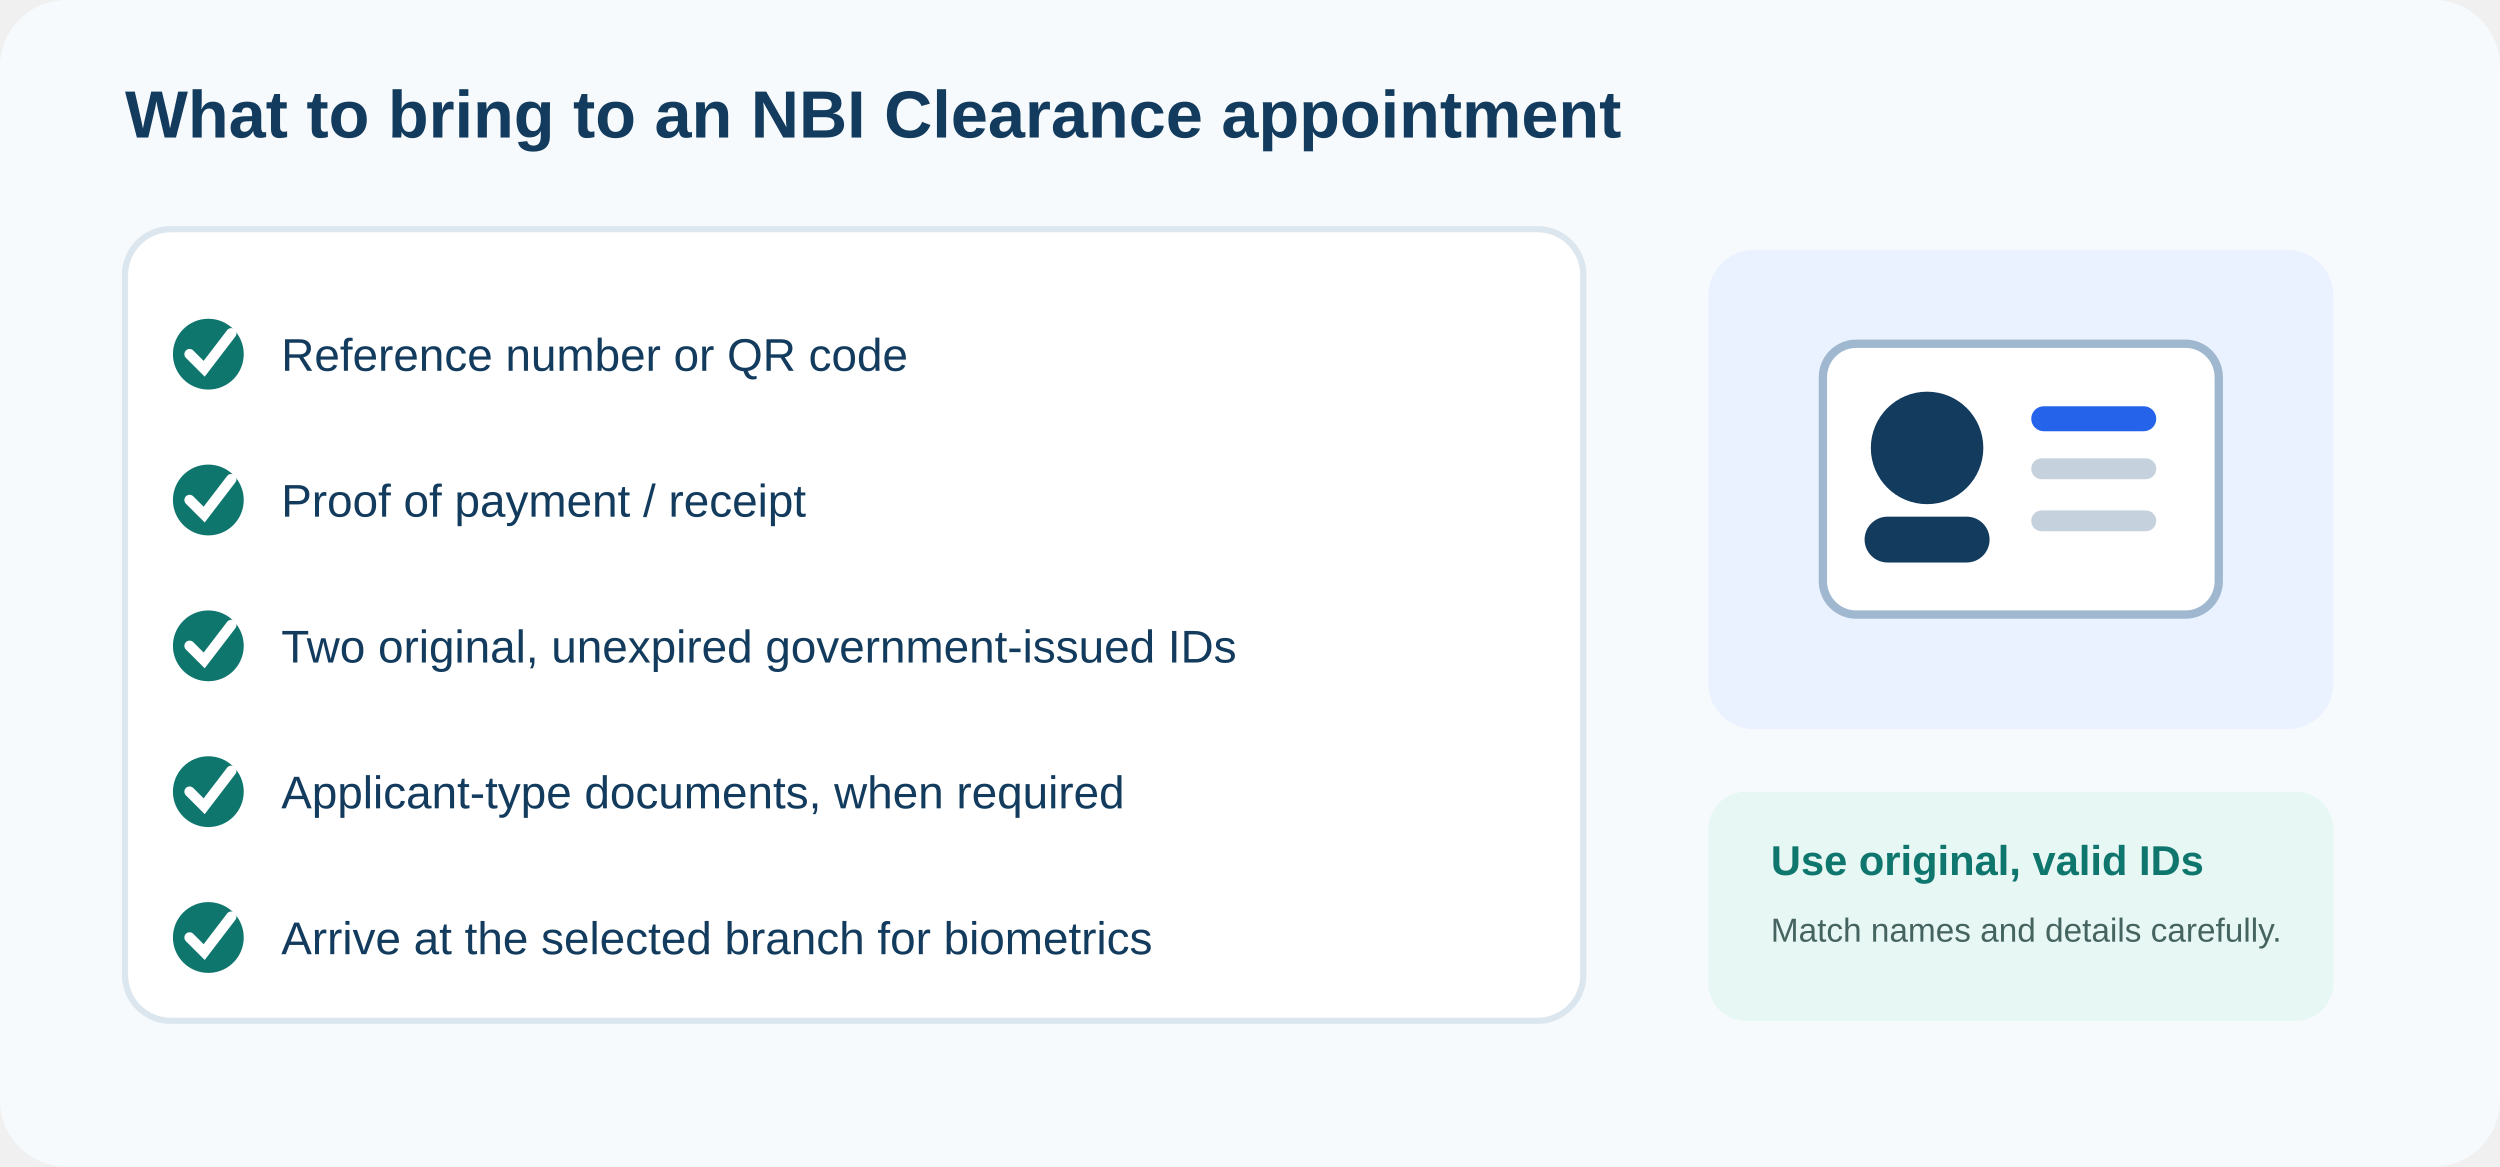
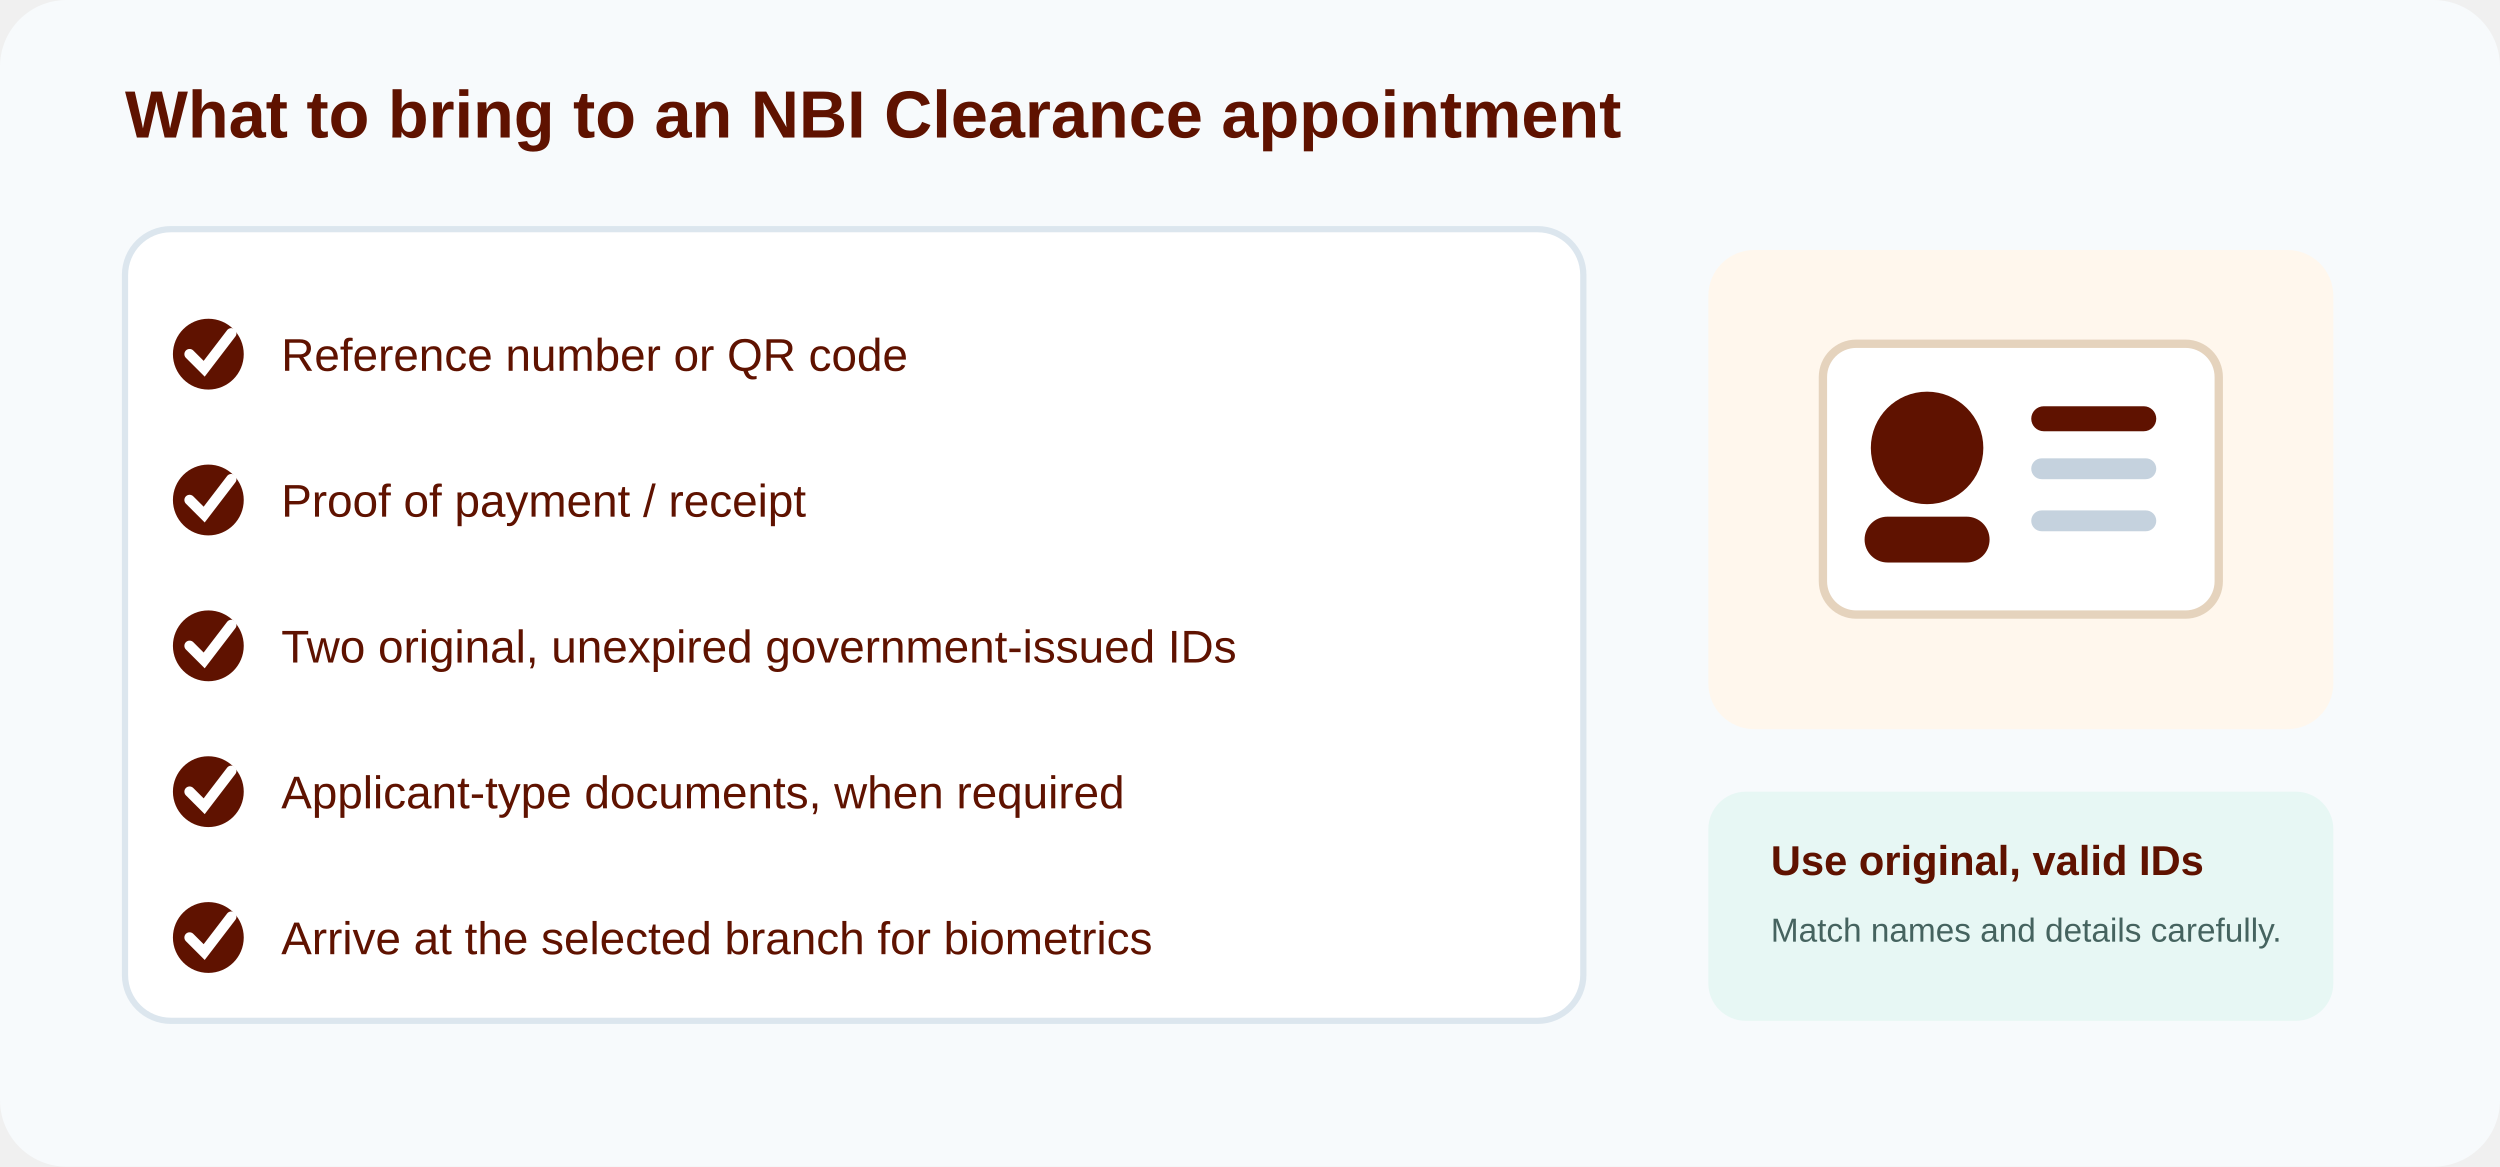
<svg xmlns="http://www.w3.org/2000/svg" viewBox="0 0 1200 560">
-   <rect width="1200" height="560" rx="32" fill="#f7fafc" />
-   <text x="60" y="66" font-family="Arial" font-size="32" font-weight="700" fill="#123b5d">What to bring to an NBI Clearance appointment</text>
+   <rect width="1200" height="560" rx="32" fill="#F7FAFC" />
+   <text x="60" y="66" font-family="Arial" font-size="32" font-weight="700" fill="#5f1200">What to bring to an NBI Clearance appointment</text>
  <g font-family="Arial">
    <rect x="60" y="110" width="700" height="380" rx="22" fill="white" stroke="#dce6ee" stroke-width="3" />
-     <circle cx="100" cy="170" r="17" fill="#0f766e" />
+     <circle cx="100" cy="170" r="17" fill="#5f1200" />
    <path d="M 91 170 l 7 7 13 -17" fill="none" stroke="white" stroke-width="5" stroke-linecap="round" />
-     <text x="135" y="178" fill="#123b5d" font-size="22">Reference number or QR code</text>
-     <circle cx="100" cy="240" r="17" fill="#0f766e" />
+     <text x="135" y="178" fill="#5f1200" font-size="22">Reference number or QR code</text>
+     <circle cx="100" cy="240" r="17" fill="#5f1200" />
    <path d="M 91 240 l 7 7 13 -17" fill="none" stroke="white" stroke-width="5" stroke-linecap="round" />
-     <text x="135" y="248" fill="#123b5d" font-size="22">Proof of payment / receipt</text>
-     <circle cx="100" cy="310" r="17" fill="#0f766e" />
+     <text x="135" y="248" fill="#5f1200" font-size="22">Proof of payment / receipt</text>
+     <circle cx="100" cy="310" r="17" fill="#5f1200" />
    <path d="M 91 310 l 7 7 13 -17" fill="none" stroke="white" stroke-width="5" stroke-linecap="round" />
-     <text x="135" y="318" fill="#123b5d" font-size="22">Two original, unexpired government-issued IDs</text>
-     <circle cx="100" cy="380" r="17" fill="#0f766e" />
+     <text x="135" y="318" fill="#5f1200" font-size="22">Two original, unexpired government-issued IDs</text>
+     <circle cx="100" cy="380" r="17" fill="#5f1200" />
    <path d="M 91 380 l 7 7 13 -17" fill="none" stroke="white" stroke-width="5" stroke-linecap="round" />
-     <text x="135" y="388" fill="#123b5d" font-size="22">Applicant-type documents, when required</text>
-     <circle cx="100" cy="450" r="17" fill="#0f766e" />
+     <text x="135" y="388" fill="#5f1200" font-size="22">Applicant-type documents, when required</text>
+     <circle cx="100" cy="450" r="17" fill="#5f1200" />
    <path d="M 91 450 l 7 7 13 -17" fill="none" stroke="white" stroke-width="5" stroke-linecap="round" />
-     <text x="135" y="458" fill="#123b5d" font-size="22">Arrive at the selected branch for biometrics</text>
-     <rect x="820" y="120" width="300" height="230" rx="22" fill="#eaf1ff" />
-     <rect x="875" y="165" width="190" height="130" rx="16" fill="white" stroke="#9fb8cf" stroke-width="4" />
-     <circle cx="925" cy="215" r="27" fill="#123b5d" />
-     <rect x="895" y="248" width="60" height="22" rx="11" fill="#123b5d" />
-     <rect x="975" y="195" width="60" height="12" rx="6" fill="#2563eb" />
+     <text x="135" y="458" fill="#5f1200" font-size="22">Arrive at the selected branch for biometrics</text>
+     <rect x="820" y="120" width="300" height="230" rx="22" fill="#fff7ed" />
+     <rect x="875" y="165" width="190" height="130" rx="16" fill="white" stroke="#e5d3bd" stroke-width="4" />
+     <circle cx="925" cy="215" r="27" fill="#5f1200" />
+     <rect x="895" y="248" width="60" height="22" rx="11" fill="#5f1200" />
+     <rect x="975" y="195" width="60" height="12" rx="6" fill="#5f1200" />
    <rect x="975" y="220" width="60" height="10" rx="5" fill="#c5d2de" />
    <rect x="975" y="245" width="60" height="10" rx="5" fill="#c5d2de" />
    <rect x="820" y="380" width="300" height="110" rx="18" fill="#e7f7f4" />
-     <text x="850" y="420" fill="#0f766e" font-size="20" font-weight="700">Use original, valid IDs</text>
+     <text x="850" y="420" fill="#5f1200" font-size="20" font-weight="700">Use original, valid IDs</text>
    <text x="850" y="452" fill="#45635f" font-size="16">Match names and details carefully.</text>
  </g>
</svg>
